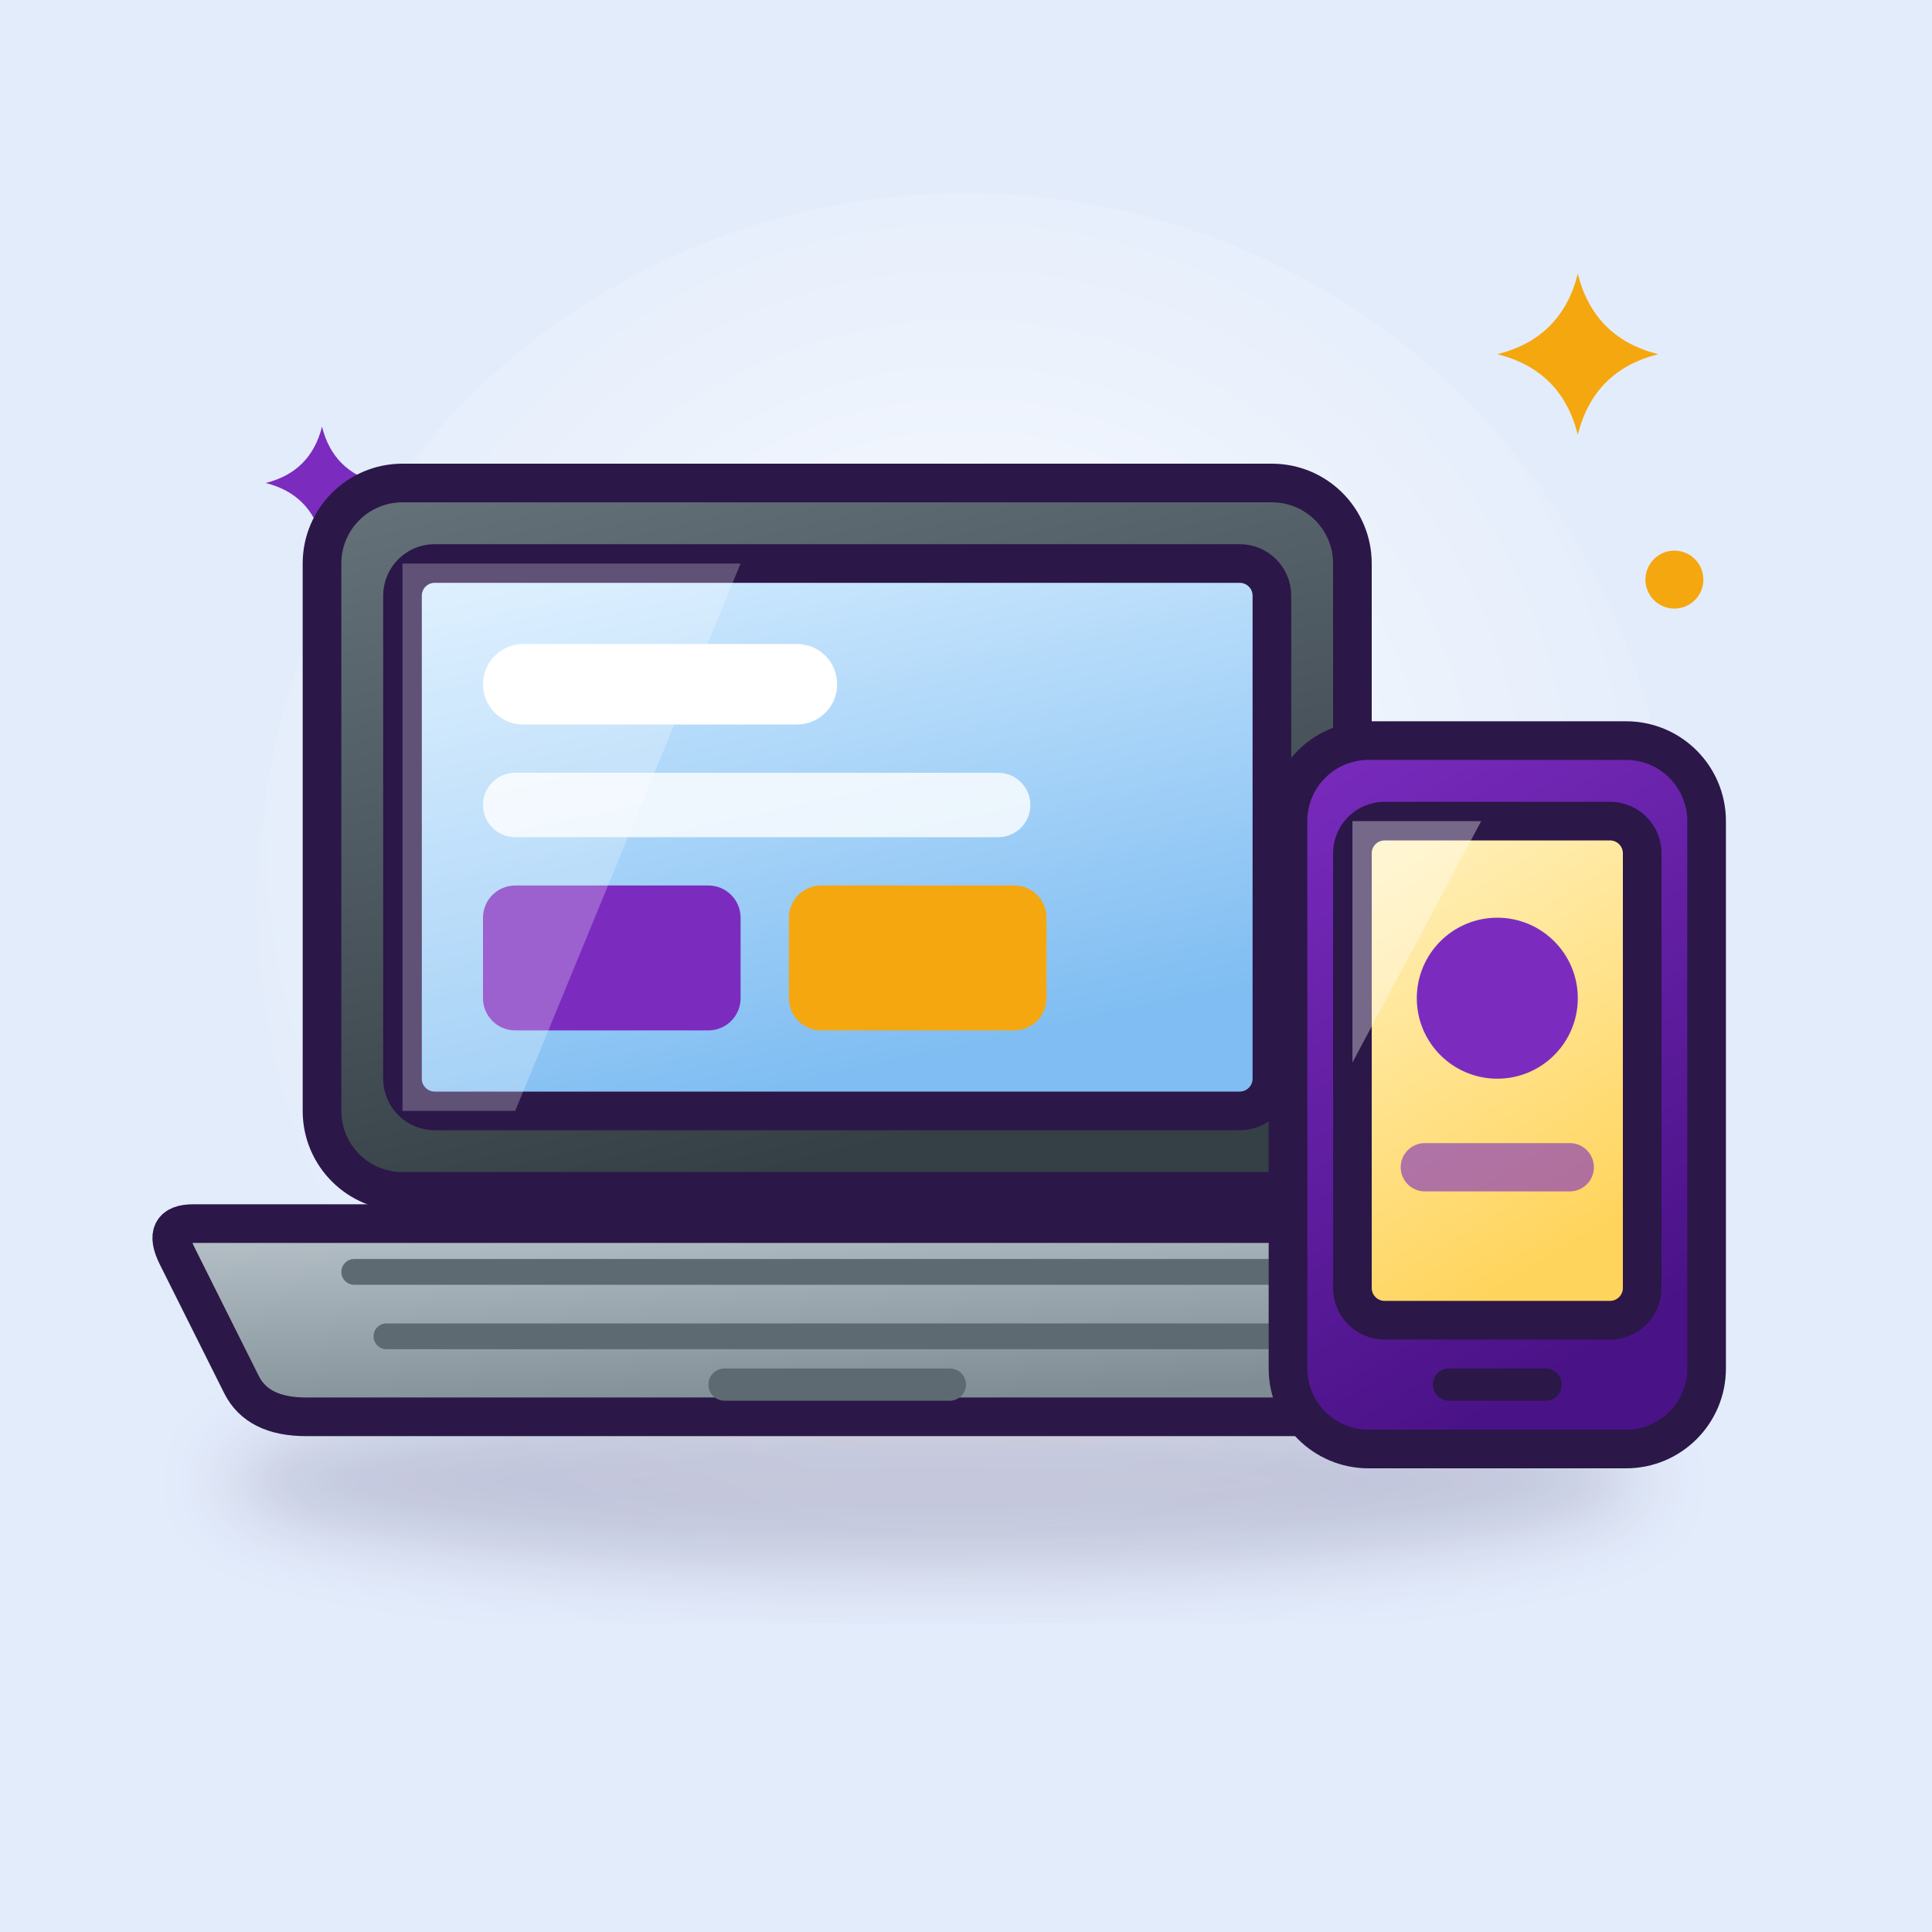
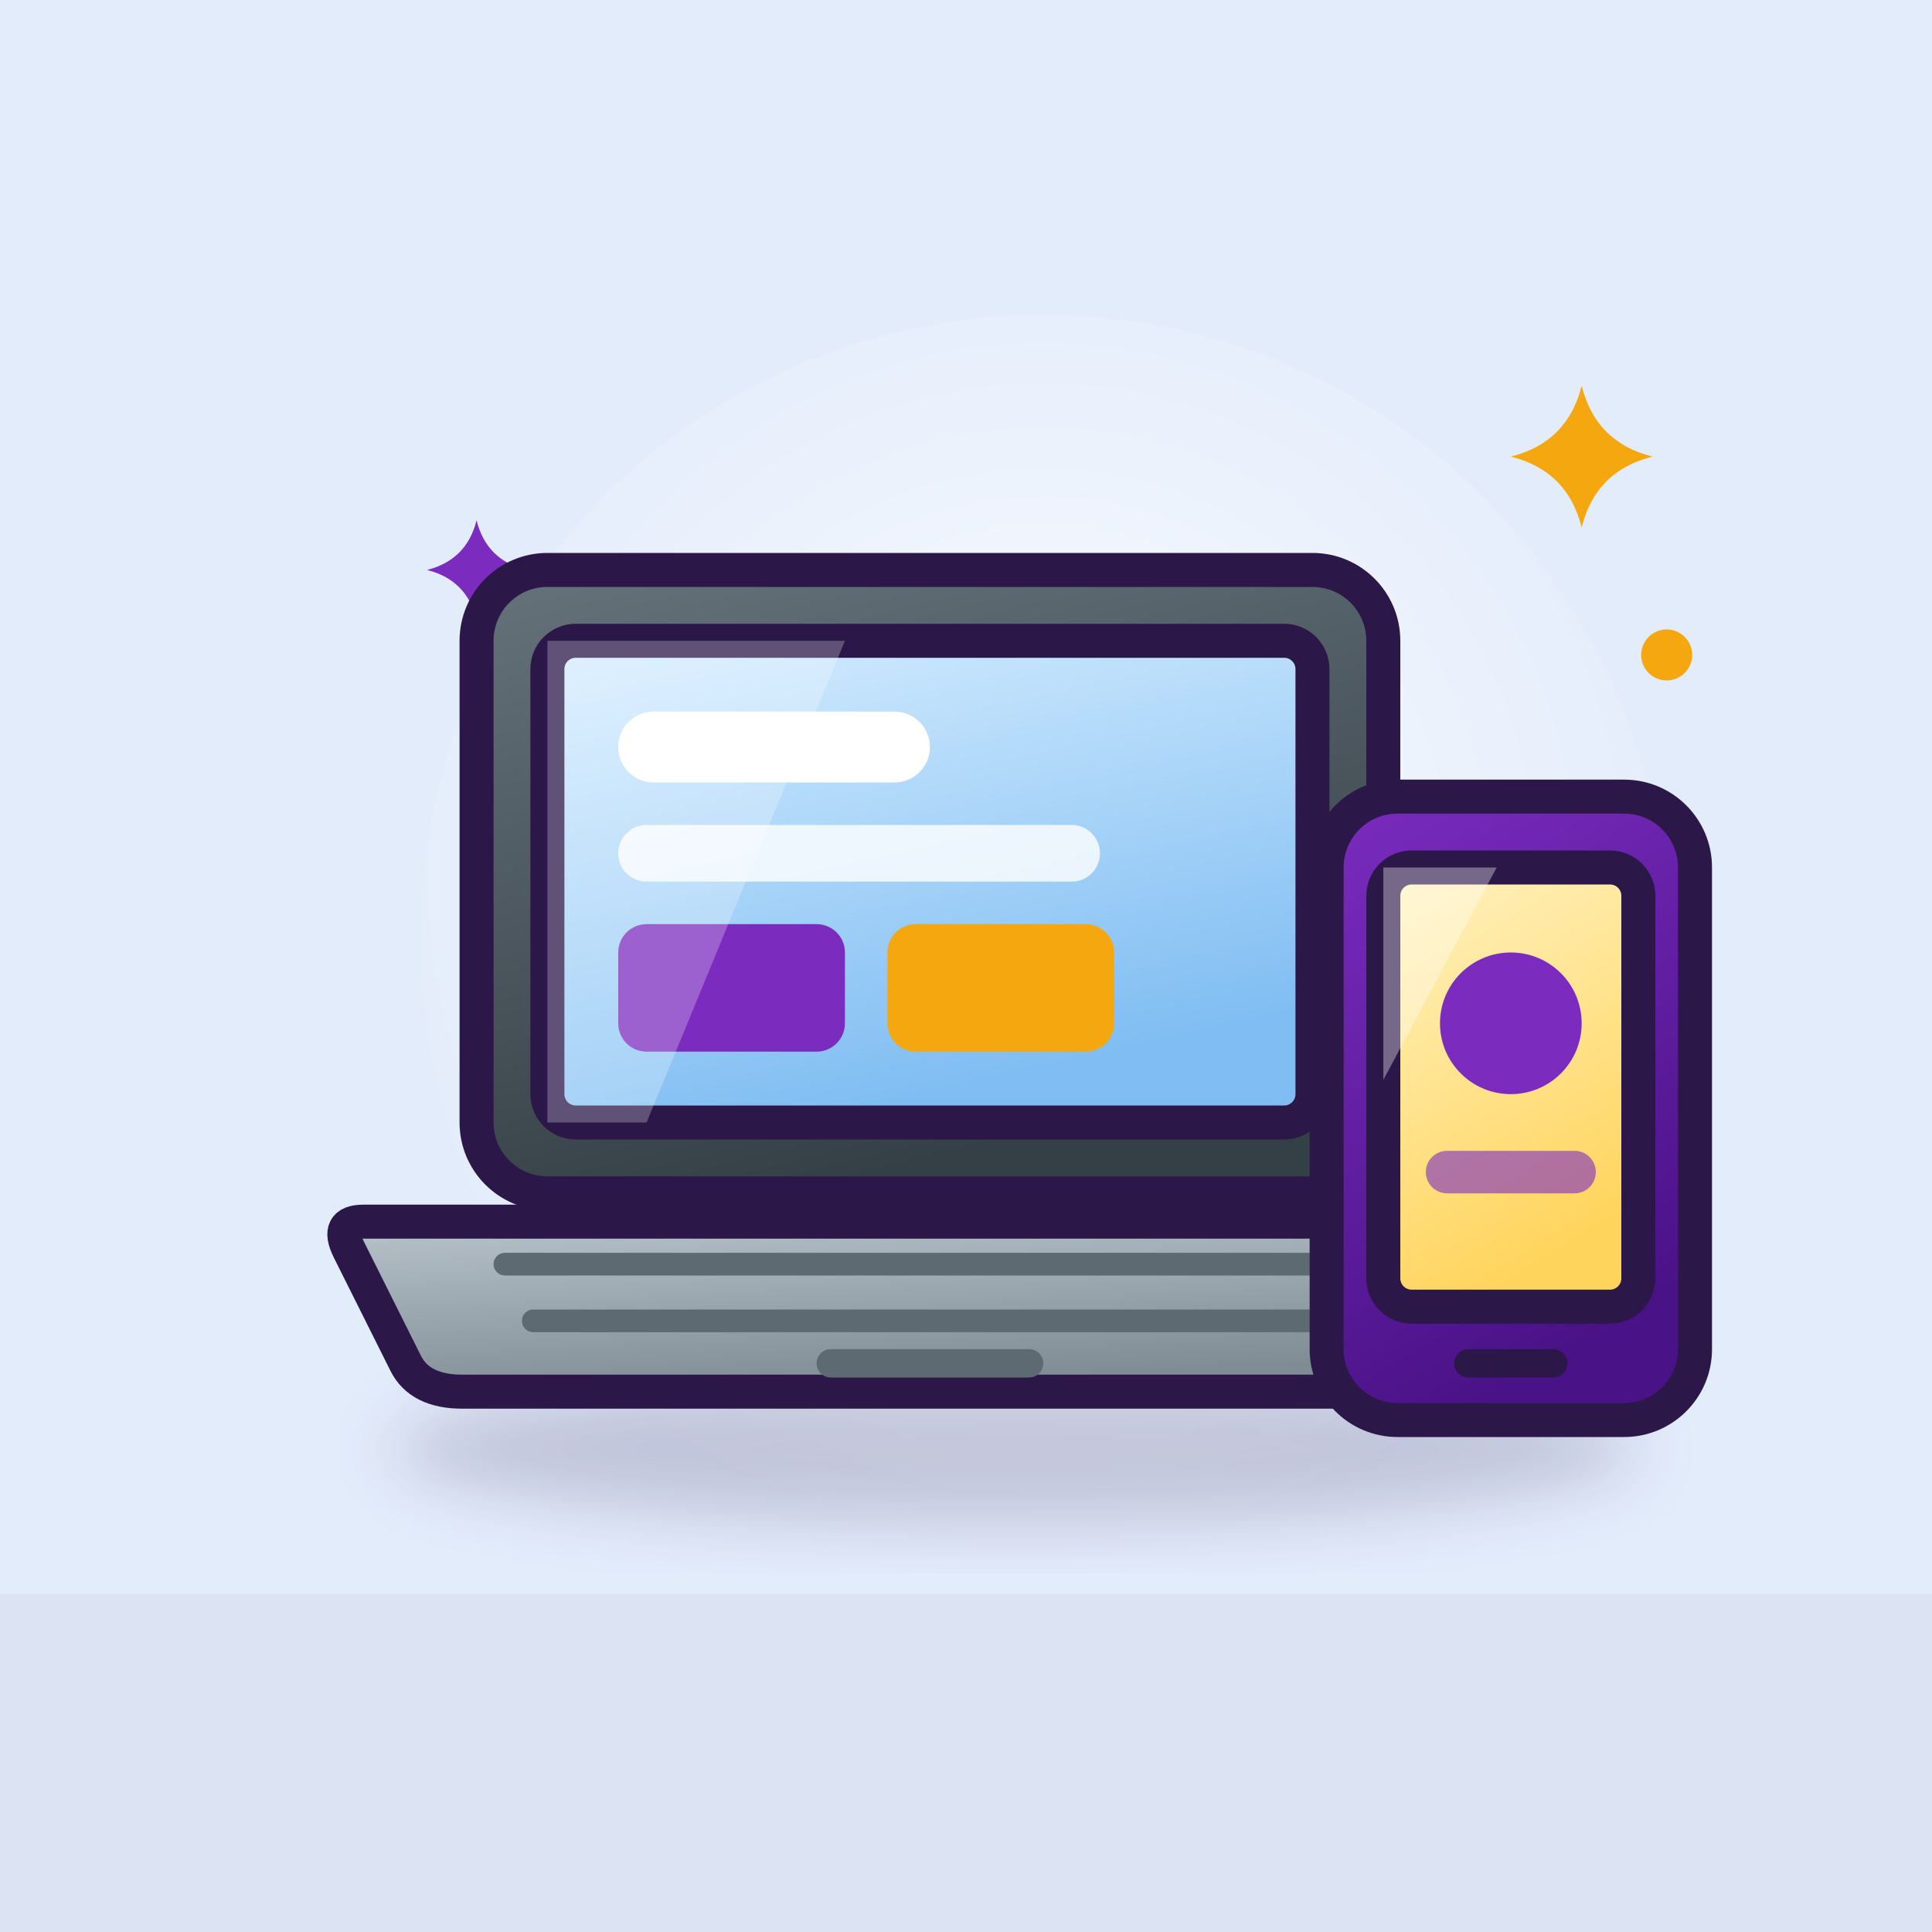
<svg xmlns="http://www.w3.org/2000/svg" viewBox="0 0 120 120" role="img">
  <defs>
    <linearGradient id="pur" x1="0" y1="0" x2="0.35" y2="1">
      <stop offset="0" stop-color="#A35BE8" />
      <stop offset="1" stop-color="#6A1FB5" />
    </linearGradient>
    <linearGradient id="purD" x1="0" y1="0" x2="0.35" y2="1">
      <stop offset="0" stop-color="#7B2CBF" />
      <stop offset="1" stop-color="#4A1287" />
    </linearGradient>
    <linearGradient id="gold" x1="0" y1="0" x2="0.35" y2="1">
      <stop offset="0" stop-color="#FFD45C" />
      <stop offset="1" stop-color="#F29A05" />
    </linearGradient>
    <linearGradient id="goldD" x1="0" y1="0" x2="0.35" y2="1">
      <stop offset="0" stop-color="#F2A20C" />
      <stop offset="1" stop-color="#C97A00" />
    </linearGradient>
    <linearGradient id="slate" x1="0" y1="0" x2="0.35" y2="1">
      <stop offset="0" stop-color="#66737B" />
      <stop offset="1" stop-color="#353F46" />
    </linearGradient>
    <linearGradient id="slateL" x1="0" y1="0" x2="0.35" y2="1">
      <stop offset="0" stop-color="#B8C3CA" />
      <stop offset="1" stop-color="#7F8C94" />
    </linearGradient>
    <linearGradient id="red" x1="0" y1="0" x2="0.35" y2="1">
      <stop offset="0" stop-color="#FF7A66" />
      <stop offset="1" stop-color="#CC3526" />
    </linearGradient>
    <linearGradient id="blue" x1="0" y1="0" x2="0.35" y2="1">
      <stop offset="0" stop-color="#5DB0F5" />
      <stop offset="1" stop-color="#1C64A8" />
    </linearGradient>
    <linearGradient id="green" x1="0" y1="0" x2="0.35" y2="1">
      <stop offset="0" stop-color="#5CC183" />
      <stop offset="1" stop-color="#22794A" />
    </linearGradient>
    <linearGradient id="greenD" x1="0" y1="0" x2="0.35" y2="1">
      <stop offset="0" stop-color="#2F8F57" />
      <stop offset="1" stop-color="#155A33" />
    </linearGradient>
    <linearGradient id="pink" x1="0" y1="0" x2="0.35" y2="1">
      <stop offset="0" stop-color="#FF8FB5" />
      <stop offset="1" stop-color="#D02F6B" />
    </linearGradient>
    <linearGradient id="teal" x1="0" y1="0" x2="0.35" y2="1">
      <stop offset="0" stop-color="#4CC4D2" />
      <stop offset="1" stop-color="#14808E" />
    </linearGradient>
    <linearGradient id="cream" x1="0" y1="0" x2="0.35" y2="1">
      <stop offset="0" stop-color="#FFFFFF" />
      <stop offset="1" stop-color="#E6DEF2" />
    </linearGradient>
    <linearGradient id="brown" x1="0" y1="0" x2="0.35" y2="1">
      <stop offset="0" stop-color="#C68B52" />
      <stop offset="1" stop-color="#7E4F22" />
    </linearGradient>
    <linearGradient id="screen" x1="0" y1="0" x2="0.35" y2="1">
      <stop offset="0" stop-color="#D6EDFF" />
      <stop offset="1" stop-color="#7FBDF2" />
    </linearGradient>
    <linearGradient id="wood" x1="0" y1="0" x2="0.35" y2="1">
      <stop offset="0" stop-color="#E0A869" />
      <stop offset="1" stop-color="#A8692E" />
    </linearGradient>
    <linearGradient id="glow" x1="0" y1="0" x2="0.35" y2="1">
      <stop offset="0" stop-color="#FFF3C4" />
      <stop offset="1" stop-color="#FFD45C" />
    </linearGradient>
    <linearGradient id="skin" x1="0" y1="0" x2="0.35" y2="1">
      <stop offset="0" stop-color="#FFFFFF" />
      <stop offset="1" stop-color="#F1EAF9" />
    </linearGradient>
    <filter id="soft" x="-30%" y="-30%" width="160%" height="160%">
      <feGaussianBlur stdDeviation="2.2" />
    </filter>
    <radialGradient id="halo" cx="0.5" cy="0.45" r="0.55">
      <stop offset="0" stop-color="#FFFFFF" stop-opacity="0.85" />
      <stop offset="1" stop-color="#FFFFFF" stop-opacity="0" />
    </radialGradient>
  </defs>
  <rect width="120" height="120" fill="#E3ECFB" />
-   <circle cx="60" cy="56" r="44" fill="url(#halo)" />
-   <path d="M98 17 Q99 21 103 22 Q99 23 98 27 Q97 23 93 22 Q97 21 98 17 Z" fill="#F5A70F" stroke="none" />
-   <path d="M20 26.5 Q20.7 29.3 23.5 30 Q20.7 30.7 20 33.5 Q19.3 30.7 16.5 30 Q19.3 29.3 20 26.5 Z" fill="#7B2CBF" stroke="none" />
-   <circle cx="104" cy="36" r="1.8" fill="#F5A70F" opacity="1" stroke="none" />
-   <ellipse cx="58" cy="92" rx="44" ry="5.5" fill="#2B1748" opacity="0.18" filter="url(#soft)" />
-   <g stroke="#2B1748" stroke-width="2.4" stroke-linejoin="round" stroke-linecap="round">
-     <rect x="20" y="30" width="64" height="44" rx="5" fill="url(#slate)" />
-     <rect x="25" y="35" width="54" height="34" rx="2" fill="url(#screen)" />
-     <rect x="30" y="40" width="22" height="5" rx="2.5" fill="#FFFFFF" stroke="none" />
-     <rect x="30" y="48" width="34" height="4" rx="2" fill="#FFFFFF" opacity="0.8" stroke="none" />
-     <rect x="30" y="55" width="16" height="9" rx="2" fill="#7B2CBF" stroke="none" />
-     <rect x="49" y="55" width="16" height="9" rx="2" fill="#F5A70F" stroke="none" />
-     <path d="M25 35 H46 L32 69 H25 Z" fill="#FFFFFF" opacity="0.25" stroke="none" />
-     <path d="M12 76 H92 Q94 76 93 78 L89 86 Q88 88 85 88 H19 Q16 88 15 86 L11 78 Q10 76 12 76 Z" fill="url(#slateL)" />
-     <path d="M22 79 H82 M24 83 H80" stroke="#5E6A72" stroke-width="1.6" />
-     <rect x="44" y="85" width="16" height="2" rx="1" fill="#5E6A72" stroke="none" />
-     <rect x="80" y="46" width="26" height="44" rx="5" fill="url(#purD)" />
-     <rect x="84" y="51" width="18" height="31" rx="2" fill="url(#glow)" />
-     <circle cx="93" cy="62" r="5" fill="#7B2CBF" stroke="none" />
-     <rect x="87" y="71" width="12" height="3" rx="1.5" fill="#7B2CBF" opacity="0.6" stroke="none" />
-     <rect x="89" y="85" width="8" height="2" rx="1" fill="#2B1748" stroke="none" />
-     <path d="M84 51 H92 L84 66 Z" fill="#FFFFFF" opacity="0.35" stroke="none" />
+   <rect x="0" y="99" width="120" height="21" fill="#2B1748" opacity="0.04" />
+   <g transform="translate(12 9) scale(0.88)">
+     <circle cx="60" cy="56" r="44" fill="url(#halo)" />
+     <path d="M98 17 Q99 21 103 22 Q99 23 98 27 Q97 23 93 22 Q97 21 98 17 Z" fill="#F5A70F" stroke="none" />
+     <path d="M20 26.5 Q20.7 29.3 23.5 30 Q20.7 30.7 20 33.5 Q19.3 30.7 16.5 30 Q19.3 29.3 20 26.5 Z" fill="#7B2CBF" stroke="none" />
+     <circle cx="104" cy="36" r="1.8" fill="#F5A70F" opacity="1" stroke="none" />
+     <ellipse cx="58" cy="92" rx="44" ry="5.5" fill="#2B1748" opacity="0.18" filter="url(#soft)" />
+     <g stroke="#2B1748" stroke-width="2.4" stroke-linejoin="round" stroke-linecap="round">
+       <rect x="20" y="30" width="64" height="44" rx="5" fill="url(#slate)" />
+       <rect x="25" y="35" width="54" height="34" rx="2" fill="url(#screen)" />
+       <rect x="30" y="40" width="22" height="5" rx="2.5" fill="#FFFFFF" stroke="none" />
+       <rect x="30" y="48" width="34" height="4" rx="2" fill="#FFFFFF" opacity="0.8" stroke="none" />
+       <rect x="30" y="55" width="16" height="9" rx="2" fill="#7B2CBF" stroke="none" />
+       <rect x="49" y="55" width="16" height="9" rx="2" fill="#F5A70F" stroke="none" />
+       <path d="M25 35 H46 L32 69 H25 Z" fill="#FFFFFF" opacity="0.25" stroke="none" />
+       <path d="M12 76 H92 Q94 76 93 78 L89 86 Q88 88 85 88 H19 Q16 88 15 86 L11 78 Q10 76 12 76 Z" fill="url(#slateL)" />
+       <path d="M22 79 H82 M24 83 H80" stroke="#5E6A72" stroke-width="1.6" />
+       <rect x="44" y="85" width="16" height="2" rx="1" fill="#5E6A72" stroke="none" />
+       <rect x="80" y="46" width="26" height="44" rx="5" fill="url(#purD)" />
+       <rect x="84" y="51" width="18" height="31" rx="2" fill="url(#glow)" />
+       <circle cx="93" cy="62" r="5" fill="#7B2CBF" stroke="none" />
+       <rect x="87" y="71" width="12" height="3" rx="1.5" fill="#7B2CBF" opacity="0.6" stroke="none" />
+       <rect x="89" y="85" width="8" height="2" rx="1" fill="#2B1748" stroke="none" />
+       <path d="M84 51 H92 L84 66 Z" fill="#FFFFFF" opacity="0.35" stroke="none" />
+     </g>
  </g>
</svg>
